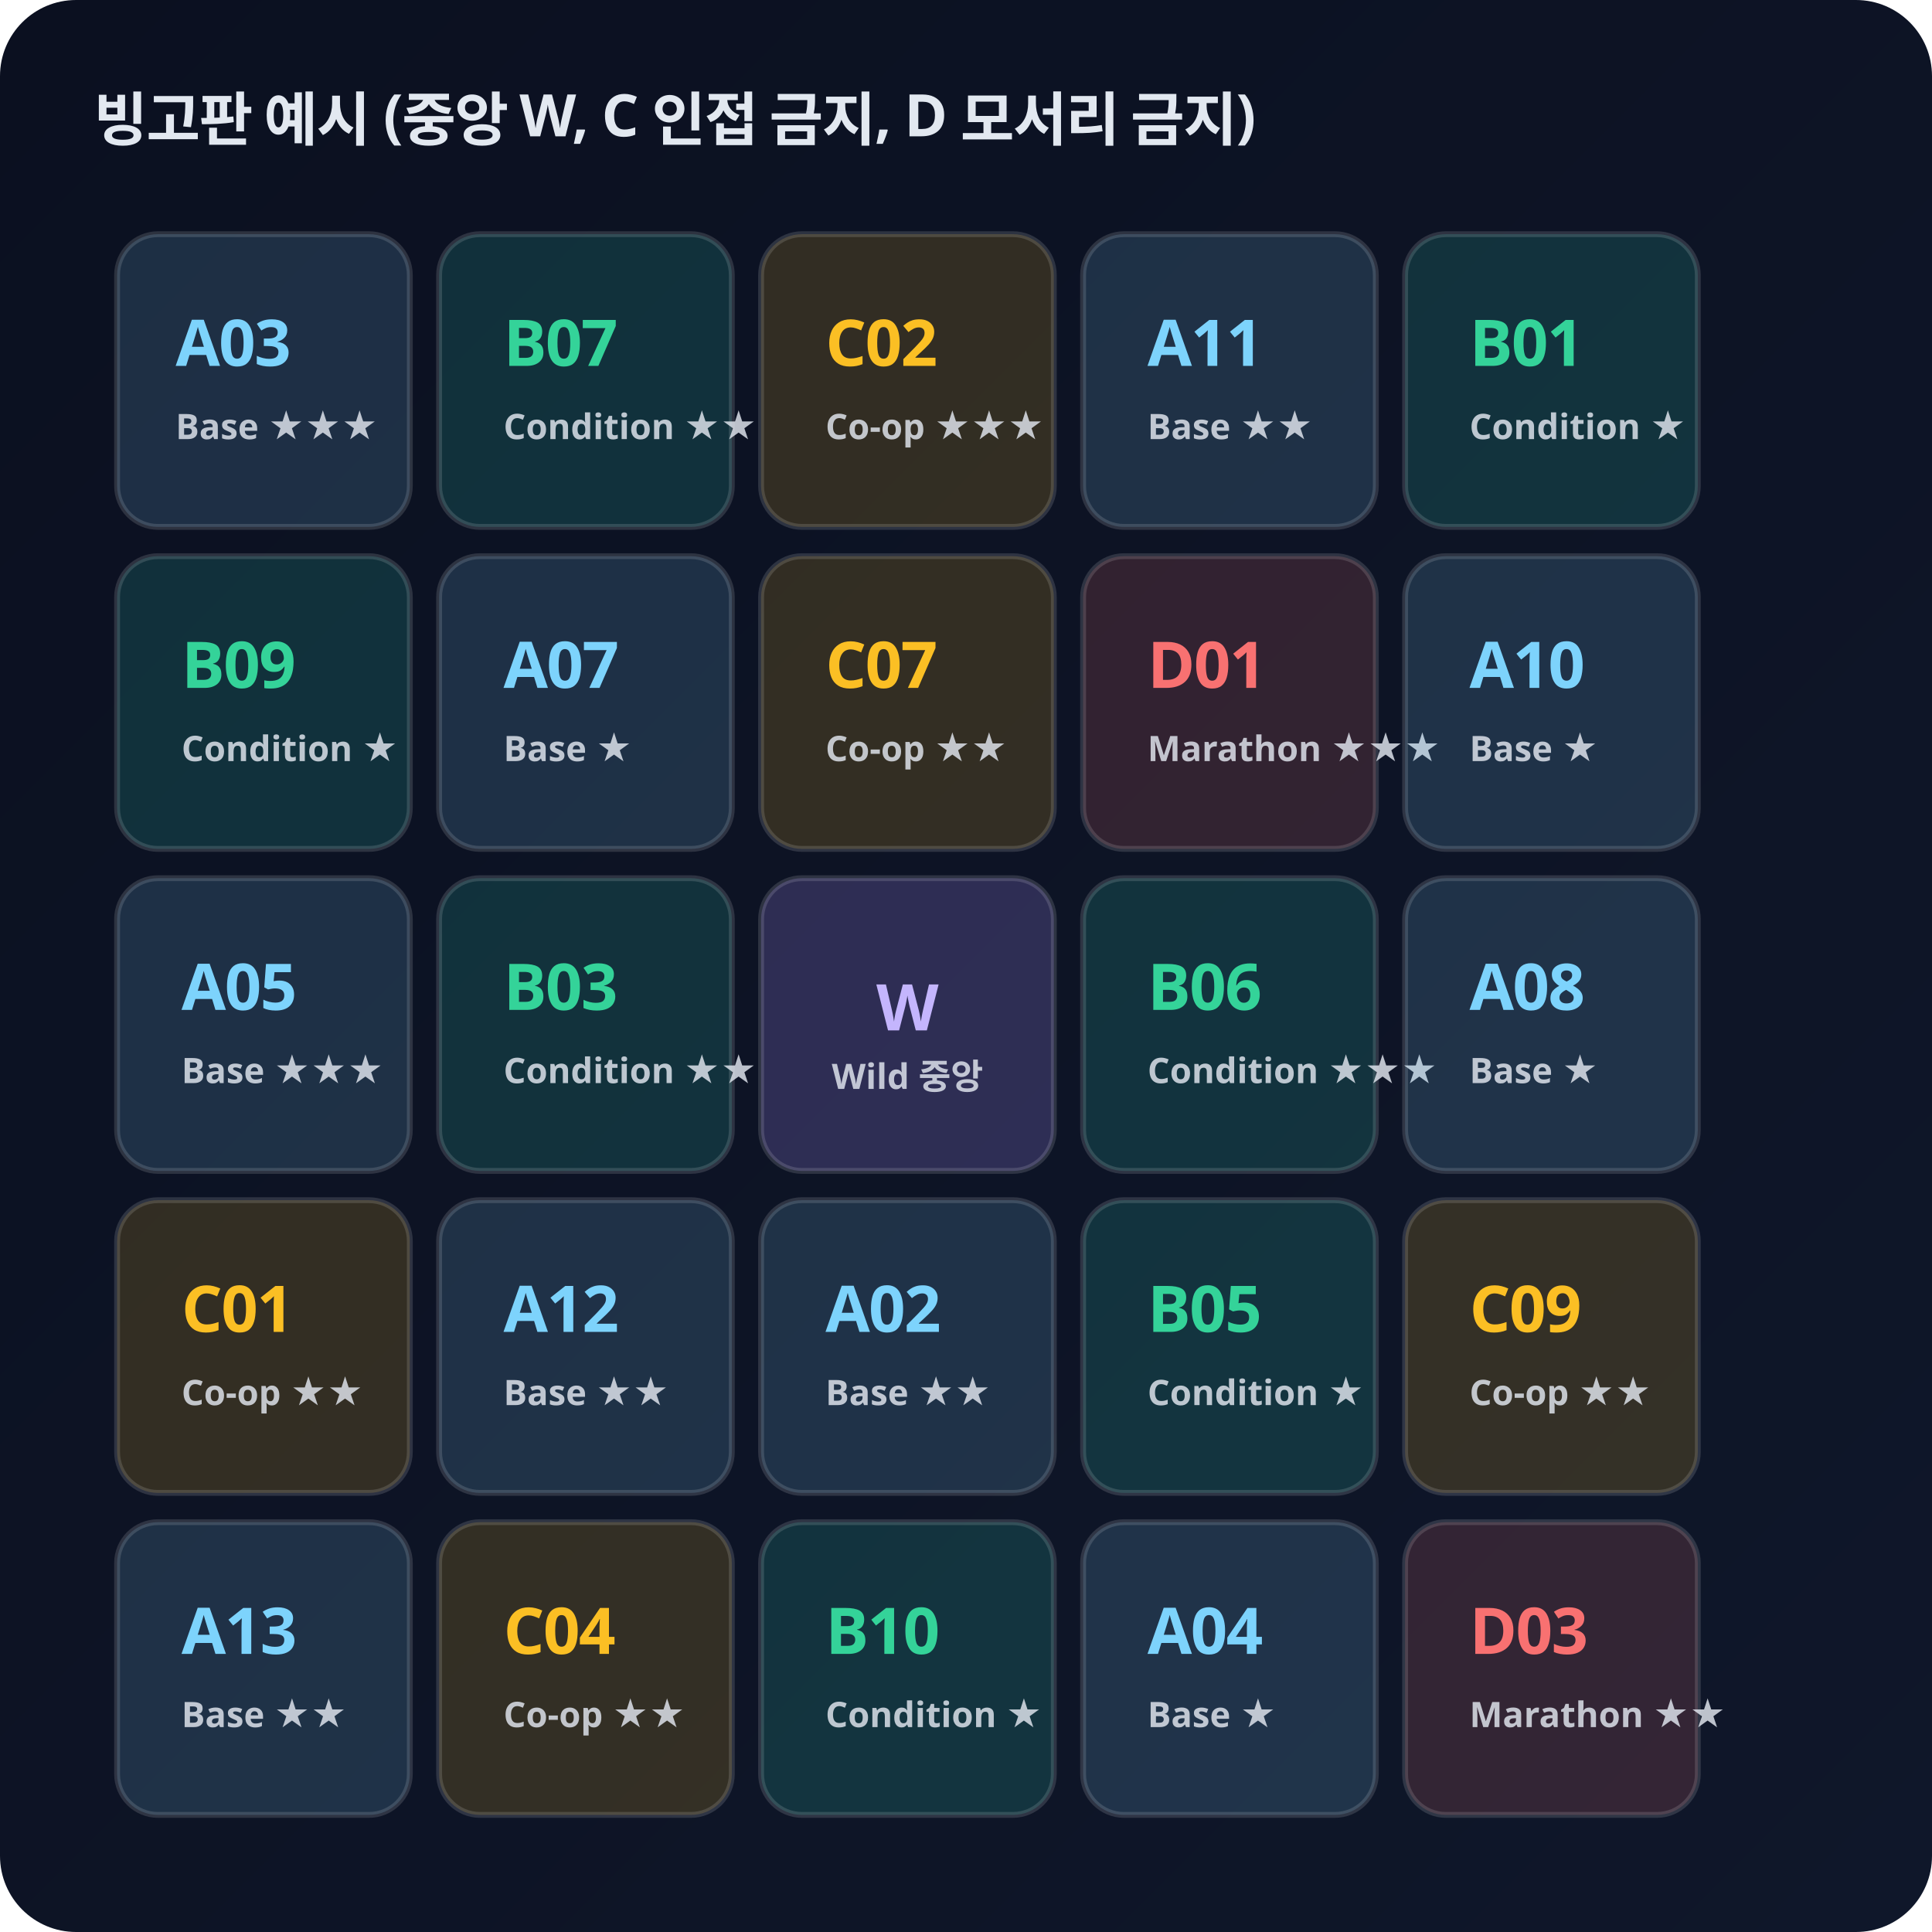
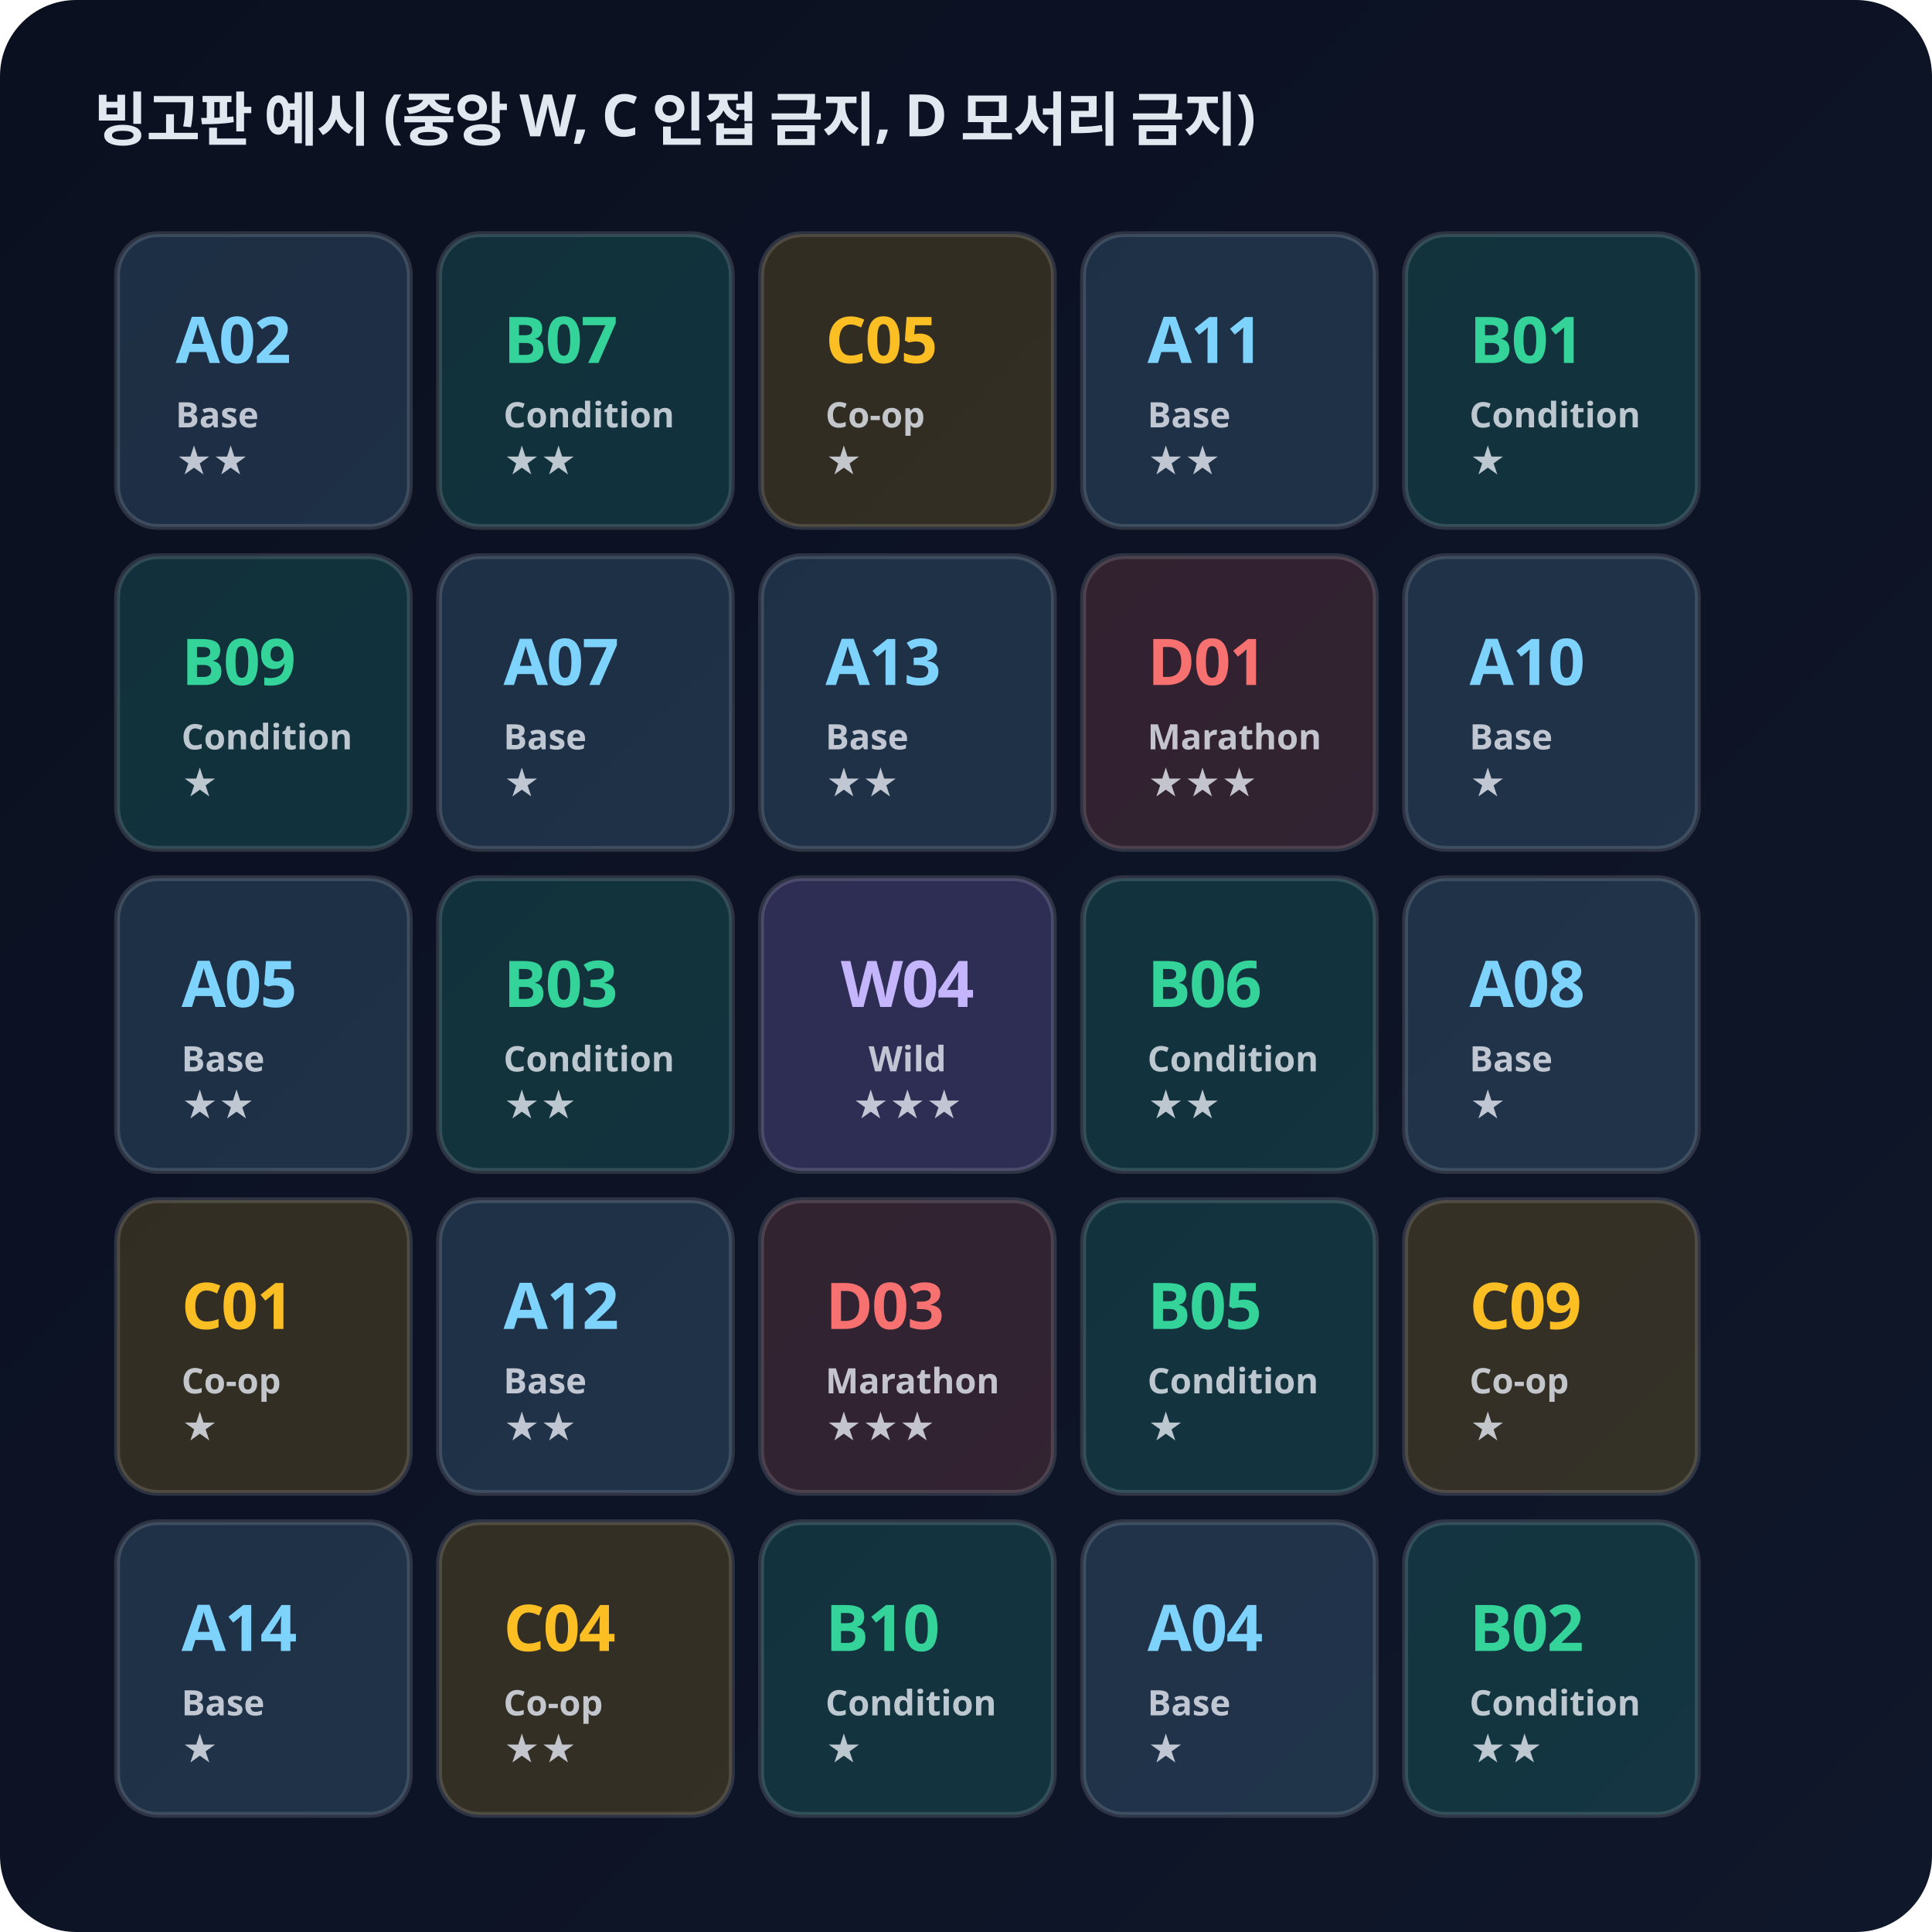
<svg xmlns="http://www.w3.org/2000/svg" viewBox="0 0 660 660" role="img" aria-label="빙고판 예시">
  <style>
    .cell {
      width: 100px;
      height: 100px;
      rx: 14;
      ry: 14;
      stroke: rgba(255, 255, 255, 0.14);
      stroke-width: 2;
    }
    .label {
      font-family: "Segoe UI", system-ui, -apple-system, sans-serif;
      font-weight: 800;
      font-size: 22px;
      letter-spacing: -0.02em;
    }
    .sub {
      font-family: "Segoe UI", system-ui, -apple-system, sans-serif;
      font-size: 12px;
      font-weight: 600;
      fill: rgba(226, 232, 240, 0.82);
    }
  </style>
  <defs>
    <linearGradient id="bg" x1="0" y1="0" x2="1" y2="1">
      <stop offset="0" stop-color="#0b1020" />
      <stop offset="1" stop-color="#0f172a" />
    </linearGradient>
  </defs>
  <rect width="660" height="660" rx="26" fill="url(#bg)" />
  <text x="32" y="48" fill="#e2e8f0" font-family="Segoe UI, system-ui, -apple-system, sans-serif" font-size="20" font-weight="700" letter-spacing="-0.02em">
    빙고판 예시 (중앙 W, C 인접 금지, D 모서리 금지)
  </text>
  <g transform="translate(40 80)">
    <g transform="translate(0 0)">
      <rect class="cell" fill="rgba(125,211,252,0.16)" x="0" y="0" />
-       <text class="label" x="20" y="45" fill="#7dd3fc">A03</text>
-       <text class="sub" x="20" y="70">Base ★★★</text>
+       <text class="label" x="20" y="44" fill="#7dd3fc">A02</text>
+       <text class="sub" x="20" y="66">Base</text>
+       <text class="sub" x="20" y="82">★★</text>
    </g>
    <g transform="translate(110 0)">
      <rect class="cell" fill="rgba(45,212,191,0.16)" />
-       <text class="label" x="22" y="45" fill="#34d399">B07</text>
-       <text class="sub" x="22" y="70">Condition ★★</text>
+       <text class="label" x="22" y="44" fill="#34d399">B07</text>
+       <text class="sub" x="22" y="66">Condition</text>
+       <text class="sub" x="22" y="82">★★</text>
    </g>
    <g transform="translate(220 0)">
      <rect class="cell" fill="rgba(251,191,36,0.16)" />
-       <text class="label" x="22" y="45" fill="#fbbf24">C02</text>
-       <text class="sub" x="22" y="70">Co-op ★★★</text>
+       <text class="label" x="22" y="44" fill="#fbbf24">C05</text>
+       <text class="sub" x="22" y="66">Co-op</text>
+       <text class="sub" x="22" y="82">★</text>
    </g>
    <g transform="translate(330 0)">
      <rect class="cell" fill="rgba(125,211,252,0.16)" />
-       <text class="label" x="22" y="45" fill="#7dd3fc">A11</text>
-       <text class="sub" x="22" y="70">Base ★★</text>
+       <text class="label" x="22" y="44" fill="#7dd3fc">A11</text>
+       <text class="sub" x="22" y="66">Base</text>
+       <text class="sub" x="22" y="82">★★</text>
    </g>
    <g transform="translate(440 0)">
      <rect class="cell" fill="rgba(45,212,191,0.16)" />
-       <text class="label" x="22" y="45" fill="#34d399">B01</text>
-       <text class="sub" x="22" y="70">Condition ★</text>
+       <text class="label" x="22" y="44" fill="#34d399">B01</text>
+       <text class="sub" x="22" y="66">Condition</text>
+       <text class="sub" x="22" y="82">★</text>
    </g>
    <g transform="translate(0 110)">
      <rect class="cell" fill="rgba(45,212,191,0.16)" />
-       <text class="label" x="22" y="45" fill="#34d399">B09</text>
-       <text class="sub" x="22" y="70">Condition ★</text>
+       <text class="label" x="22" y="44" fill="#34d399">B09</text>
+       <text class="sub" x="22" y="66">Condition</text>
+       <text class="sub" x="22" y="82">★</text>
    </g>
    <g transform="translate(110 110)">
      <rect class="cell" fill="rgba(125,211,252,0.16)" />
-       <text class="label" x="22" y="45" fill="#7dd3fc">A07</text>
-       <text class="sub" x="22" y="70">Base ★</text>
+       <text class="label" x="22" y="44" fill="#7dd3fc">A07</text>
+       <text class="sub" x="22" y="66">Base</text>
+       <text class="sub" x="22" y="82">★</text>
    </g>
    <g transform="translate(220 110)">
-       <rect class="cell" fill="rgba(251,191,36,0.16)" />
-       <text class="label" x="22" y="45" fill="#fbbf24">C07</text>
-       <text class="sub" x="22" y="70">Co-op ★★</text>
+       <rect class="cell" fill="rgba(125,211,252,0.16)" />
+       <text class="label" x="22" y="44" fill="#7dd3fc">A13</text>
+       <text class="sub" x="22" y="66">Base</text>
+       <text class="sub" x="22" y="82">★★</text>
    </g>
    <g transform="translate(330 110)">
      <rect class="cell" fill="rgba(248,113,113,0.16)" />
-       <text class="label" x="22" y="45" fill="#f87171">D01</text>
-       <text class="sub" x="22" y="70">Marathon ★★★</text>
+       <text class="label" x="22" y="44" fill="#f87171">D01</text>
+       <text class="sub" x="22" y="66">Marathon</text>
+       <text class="sub" x="22" y="82">★★★</text>
    </g>
    <g transform="translate(440 110)">
      <rect class="cell" fill="rgba(125,211,252,0.16)" />
-       <text class="label" x="22" y="45" fill="#7dd3fc">A10</text>
-       <text class="sub" x="22" y="70">Base ★</text>
+       <text class="label" x="22" y="44" fill="#7dd3fc">A10</text>
+       <text class="sub" x="22" y="66">Base</text>
+       <text class="sub" x="22" y="82">★</text>
    </g>
    <g transform="translate(0 220)">
      <rect class="cell" fill="rgba(125,211,252,0.16)" />
-       <text class="label" x="22" y="45" fill="#7dd3fc">A05</text>
-       <text class="sub" x="22" y="70">Base ★★★</text>
+       <text class="label" x="22" y="44" fill="#7dd3fc">A05</text>
+       <text class="sub" x="22" y="66">Base</text>
+       <text class="sub" x="22" y="82">★★</text>
    </g>
    <g transform="translate(110 220)">
      <rect class="cell" fill="rgba(45,212,191,0.16)" />
-       <text class="label" x="22" y="45" fill="#34d399">B03</text>
-       <text class="sub" x="22" y="70">Condition ★★</text>
+       <text class="label" x="22" y="44" fill="#34d399">B03</text>
+       <text class="sub" x="22" y="66">Condition</text>
+       <text class="sub" x="22" y="82">★★</text>
    </g>
    <g transform="translate(220 220)">
      <rect class="cell" fill="rgba(167,139,250,0.22)" stroke="rgba(167,139,250,0.9)" stroke-width="3" />
-       <text class="label" x="50" y="52" fill="#c4b5fd" text-anchor="middle">W</text>
-       <text class="sub" x="50" y="72" text-anchor="middle">Wild 중앙</text>
+       <text class="label" x="50" y="44" fill="#c4b5fd" text-anchor="middle">W04</text>
+       <text class="sub" x="50" y="66" text-anchor="middle">Wild</text>
+       <text class="sub" x="50" y="82" text-anchor="middle">★★★</text>
    </g>
    <g transform="translate(330 220)">
      <rect class="cell" fill="rgba(45,212,191,0.16)" />
-       <text class="label" x="22" y="45" fill="#34d399">B06</text>
-       <text class="sub" x="22" y="70">Condition ★★★</text>
+       <text class="label" x="22" y="44" fill="#34d399">B06</text>
+       <text class="sub" x="22" y="66">Condition</text>
+       <text class="sub" x="22" y="82">★★</text>
    </g>
    <g transform="translate(440 220)">
      <rect class="cell" fill="rgba(125,211,252,0.16)" />
-       <text class="label" x="22" y="45" fill="#7dd3fc">A08</text>
-       <text class="sub" x="22" y="70">Base ★</text>
+       <text class="label" x="22" y="44" fill="#7dd3fc">A08</text>
+       <text class="sub" x="22" y="66">Base</text>
+       <text class="sub" x="22" y="82">★</text>
    </g>
    <g transform="translate(0 330)">
      <rect class="cell" fill="rgba(251,191,36,0.16)" />
-       <text class="label" x="22" y="45" fill="#fbbf24">C01</text>
-       <text class="sub" x="22" y="70">Co-op ★★</text>
+       <text class="label" x="22" y="44" fill="#fbbf24">C01</text>
+       <text class="sub" x="22" y="66">Co-op</text>
+       <text class="sub" x="22" y="82">★</text>
    </g>
    <g transform="translate(110 330)">
      <rect class="cell" fill="rgba(125,211,252,0.16)" />
-       <text class="label" x="22" y="45" fill="#7dd3fc">A12</text>
-       <text class="sub" x="22" y="70">Base ★★</text>
+       <text class="label" x="22" y="44" fill="#7dd3fc">A12</text>
+       <text class="sub" x="22" y="66">Base</text>
+       <text class="sub" x="22" y="82">★★</text>
    </g>
    <g transform="translate(220 330)">
-       <rect class="cell" fill="rgba(125,211,252,0.16)" />
-       <text class="label" x="22" y="45" fill="#7dd3fc">A02</text>
-       <text class="sub" x="22" y="70">Base ★★</text>
+       <rect class="cell" fill="rgba(248,113,113,0.16)" />
+       <text class="label" x="22" y="44" fill="#f87171">D03</text>
+       <text class="sub" x="22" y="66">Marathon</text>
+       <text class="sub" x="22" y="82">★★★</text>
    </g>
    <g transform="translate(330 330)">
      <rect class="cell" fill="rgba(45,212,191,0.16)" />
-       <text class="label" x="22" y="45" fill="#34d399">B05</text>
-       <text class="sub" x="22" y="70">Condition ★</text>
+       <text class="label" x="22" y="44" fill="#34d399">B05</text>
+       <text class="sub" x="22" y="66">Condition</text>
+       <text class="sub" x="22" y="82">★</text>
    </g>
    <g transform="translate(440 330)">
      <rect class="cell" fill="rgba(251,191,36,0.16)" />
-       <text class="label" x="22" y="45" fill="#fbbf24">C09</text>
-       <text class="sub" x="22" y="70">Co-op ★★</text>
+       <text class="label" x="22" y="44" fill="#fbbf24">C09</text>
+       <text class="sub" x="22" y="66">Co-op</text>
+       <text class="sub" x="22" y="82">★</text>
    </g>
    <g transform="translate(0 440)">
      <rect class="cell" fill="rgba(125,211,252,0.16)" />
-       <text class="label" x="22" y="45" fill="#7dd3fc">A13</text>
-       <text class="sub" x="22" y="70">Base ★★</text>
+       <text class="label" x="22" y="44" fill="#7dd3fc">A14</text>
+       <text class="sub" x="22" y="66">Base</text>
+       <text class="sub" x="22" y="82">★</text>
    </g>
    <g transform="translate(110 440)">
      <rect class="cell" fill="rgba(251,191,36,0.16)" />
-       <text class="label" x="22" y="45" fill="#fbbf24">C04</text>
-       <text class="sub" x="22" y="70">Co-op ★★</text>
+       <text class="label" x="22" y="44" fill="#fbbf24">C04</text>
+       <text class="sub" x="22" y="66">Co-op</text>
+       <text class="sub" x="22" y="82">★★</text>
    </g>
    <g transform="translate(220 440)">
      <rect class="cell" fill="rgba(45,212,191,0.16)" />
-       <text class="label" x="22" y="45" fill="#34d399">B10</text>
-       <text class="sub" x="22" y="70">Condition ★</text>
+       <text class="label" x="22" y="44" fill="#34d399">B10</text>
+       <text class="sub" x="22" y="66">Condition</text>
+       <text class="sub" x="22" y="82">★</text>
    </g>
    <g transform="translate(330 440)">
      <rect class="cell" fill="rgba(125,211,252,0.16)" />
-       <text class="label" x="22" y="45" fill="#7dd3fc">A04</text>
-       <text class="sub" x="22" y="70">Base ★</text>
+       <text class="label" x="22" y="44" fill="#7dd3fc">A04</text>
+       <text class="sub" x="22" y="66">Base</text>
+       <text class="sub" x="22" y="82">★</text>
    </g>
    <g transform="translate(440 440)">
-       <rect class="cell" fill="rgba(248,113,113,0.16)" />
-       <text class="label" x="22" y="45" fill="#f87171">D03</text>
-       <text class="sub" x="22" y="70">Marathon ★★</text>
+       <rect class="cell" fill="rgba(45,212,191,0.16)" />
+       <text class="label" x="22" y="44" fill="#34d399">B02</text>
+       <text class="sub" x="22" y="66">Condition</text>
+       <text class="sub" x="22" y="82">★★</text>
    </g>
  </g>
</svg>
